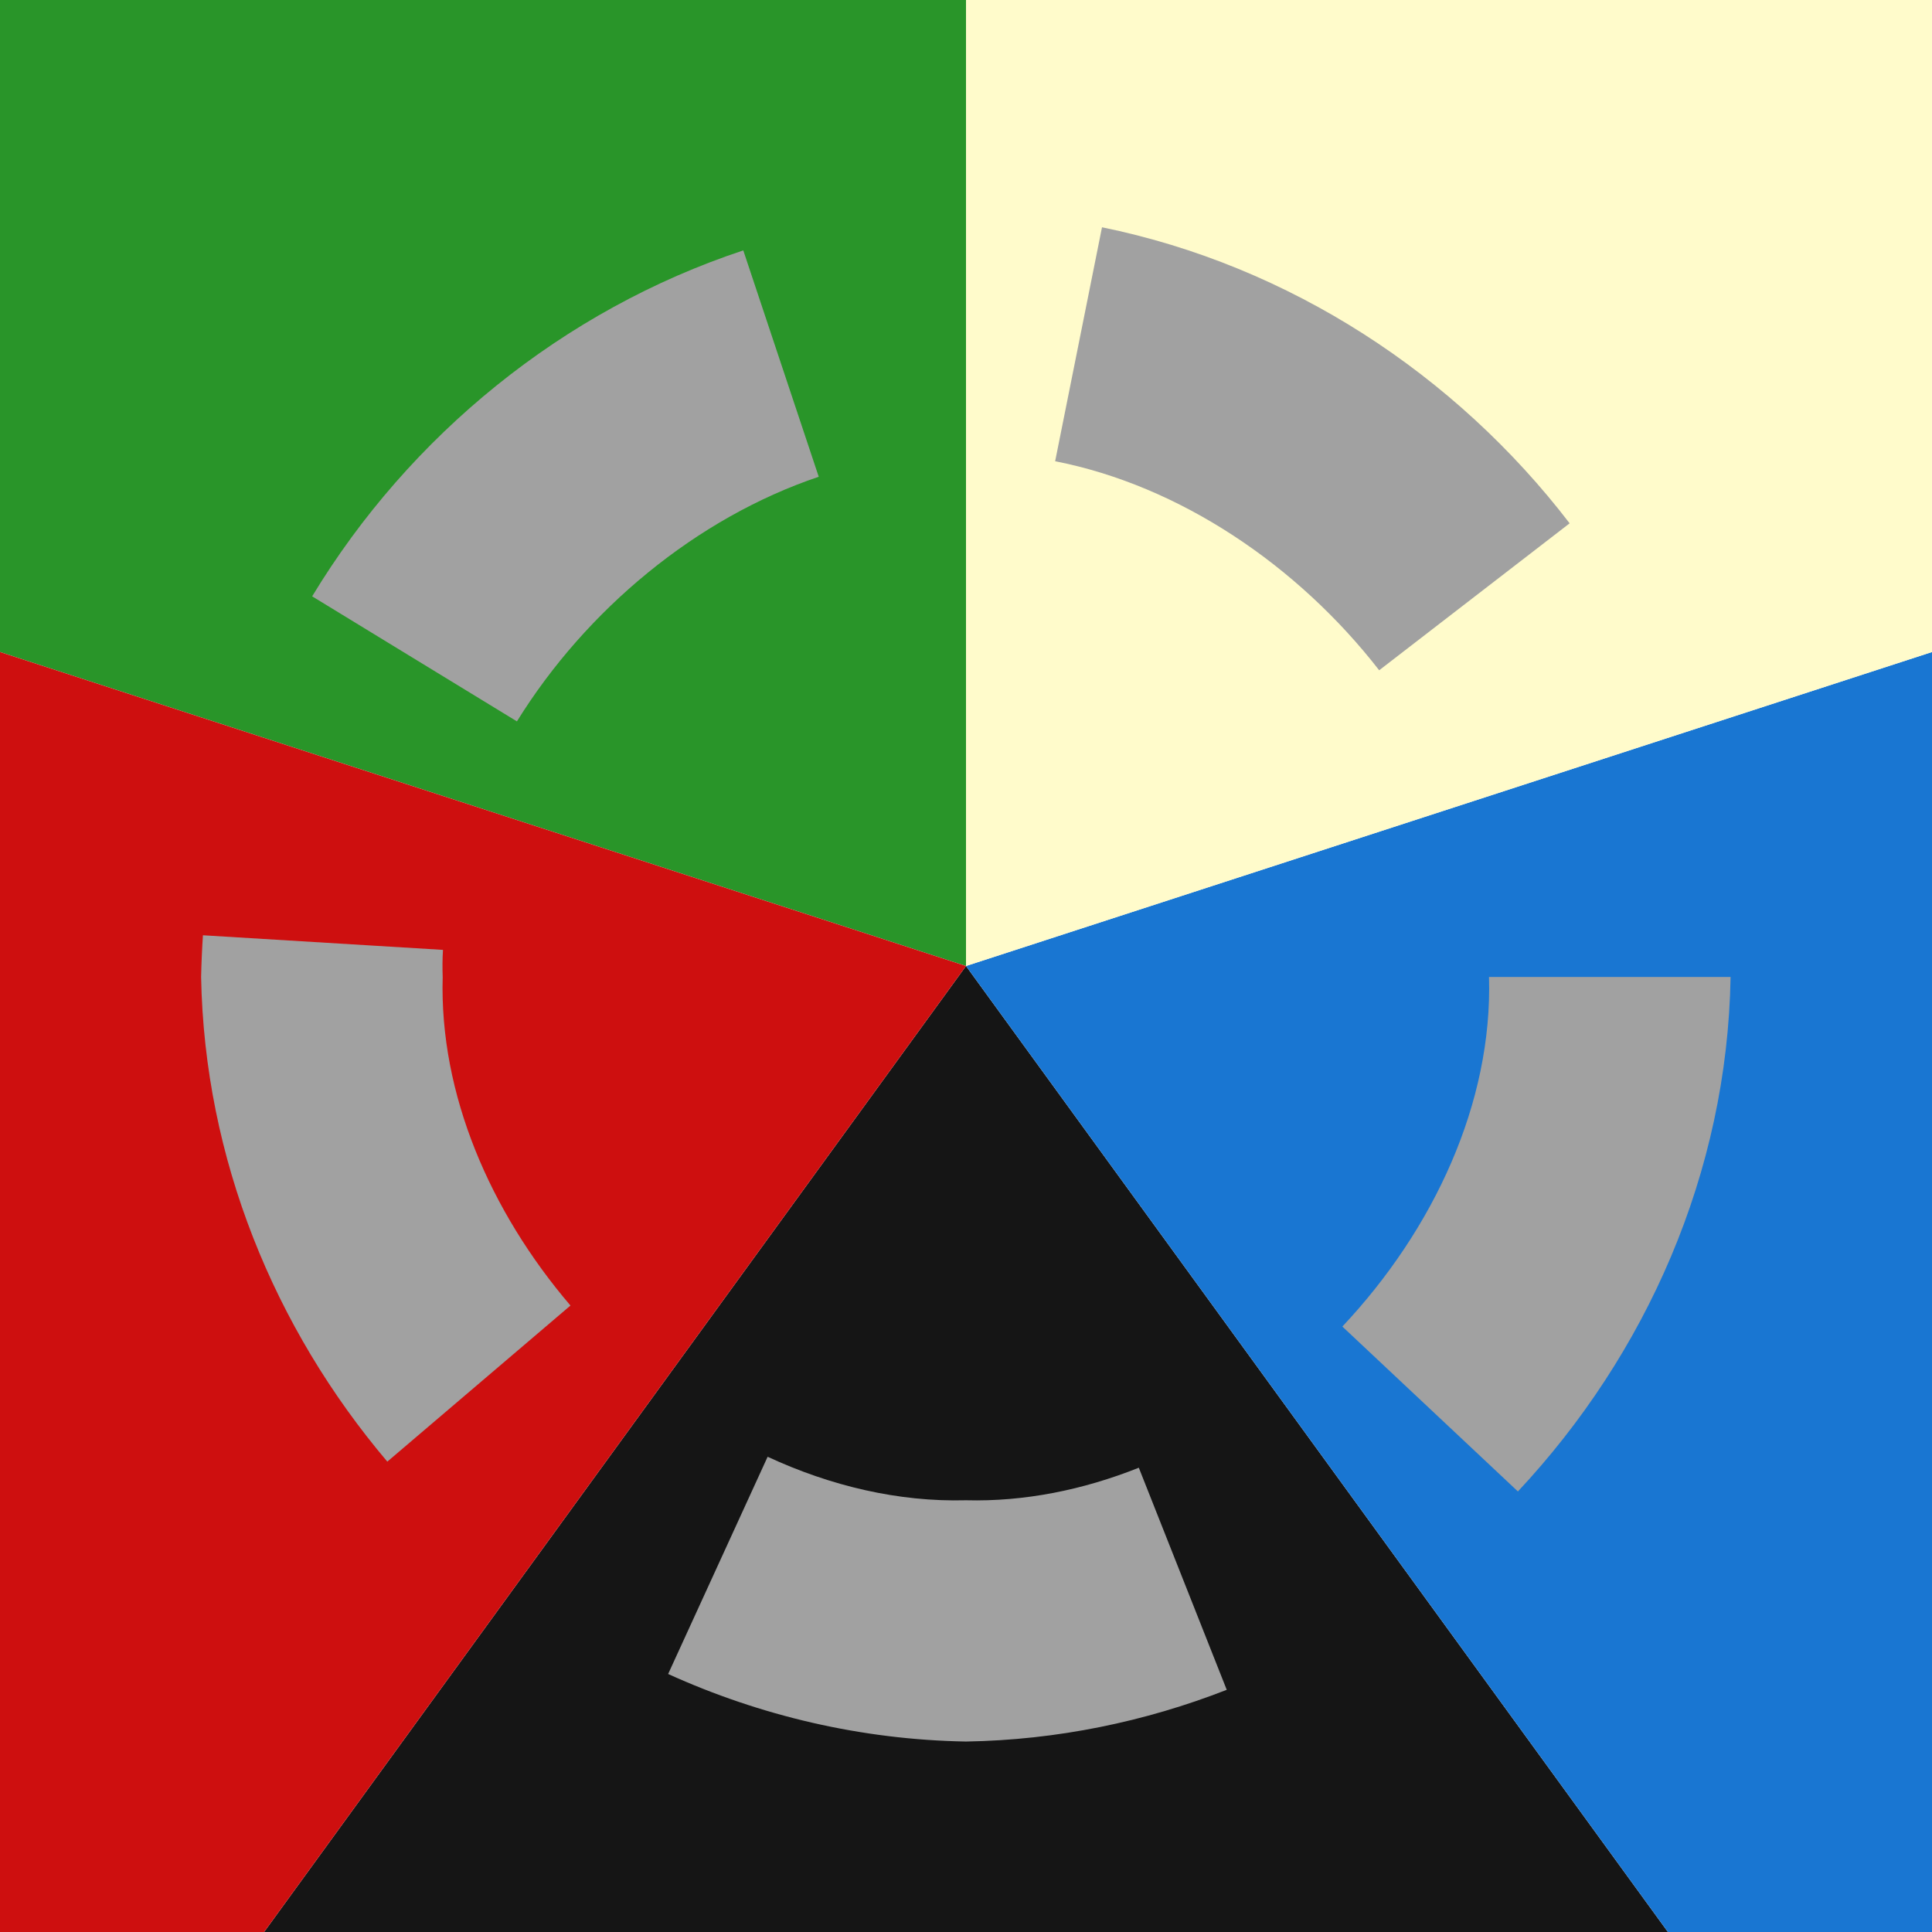
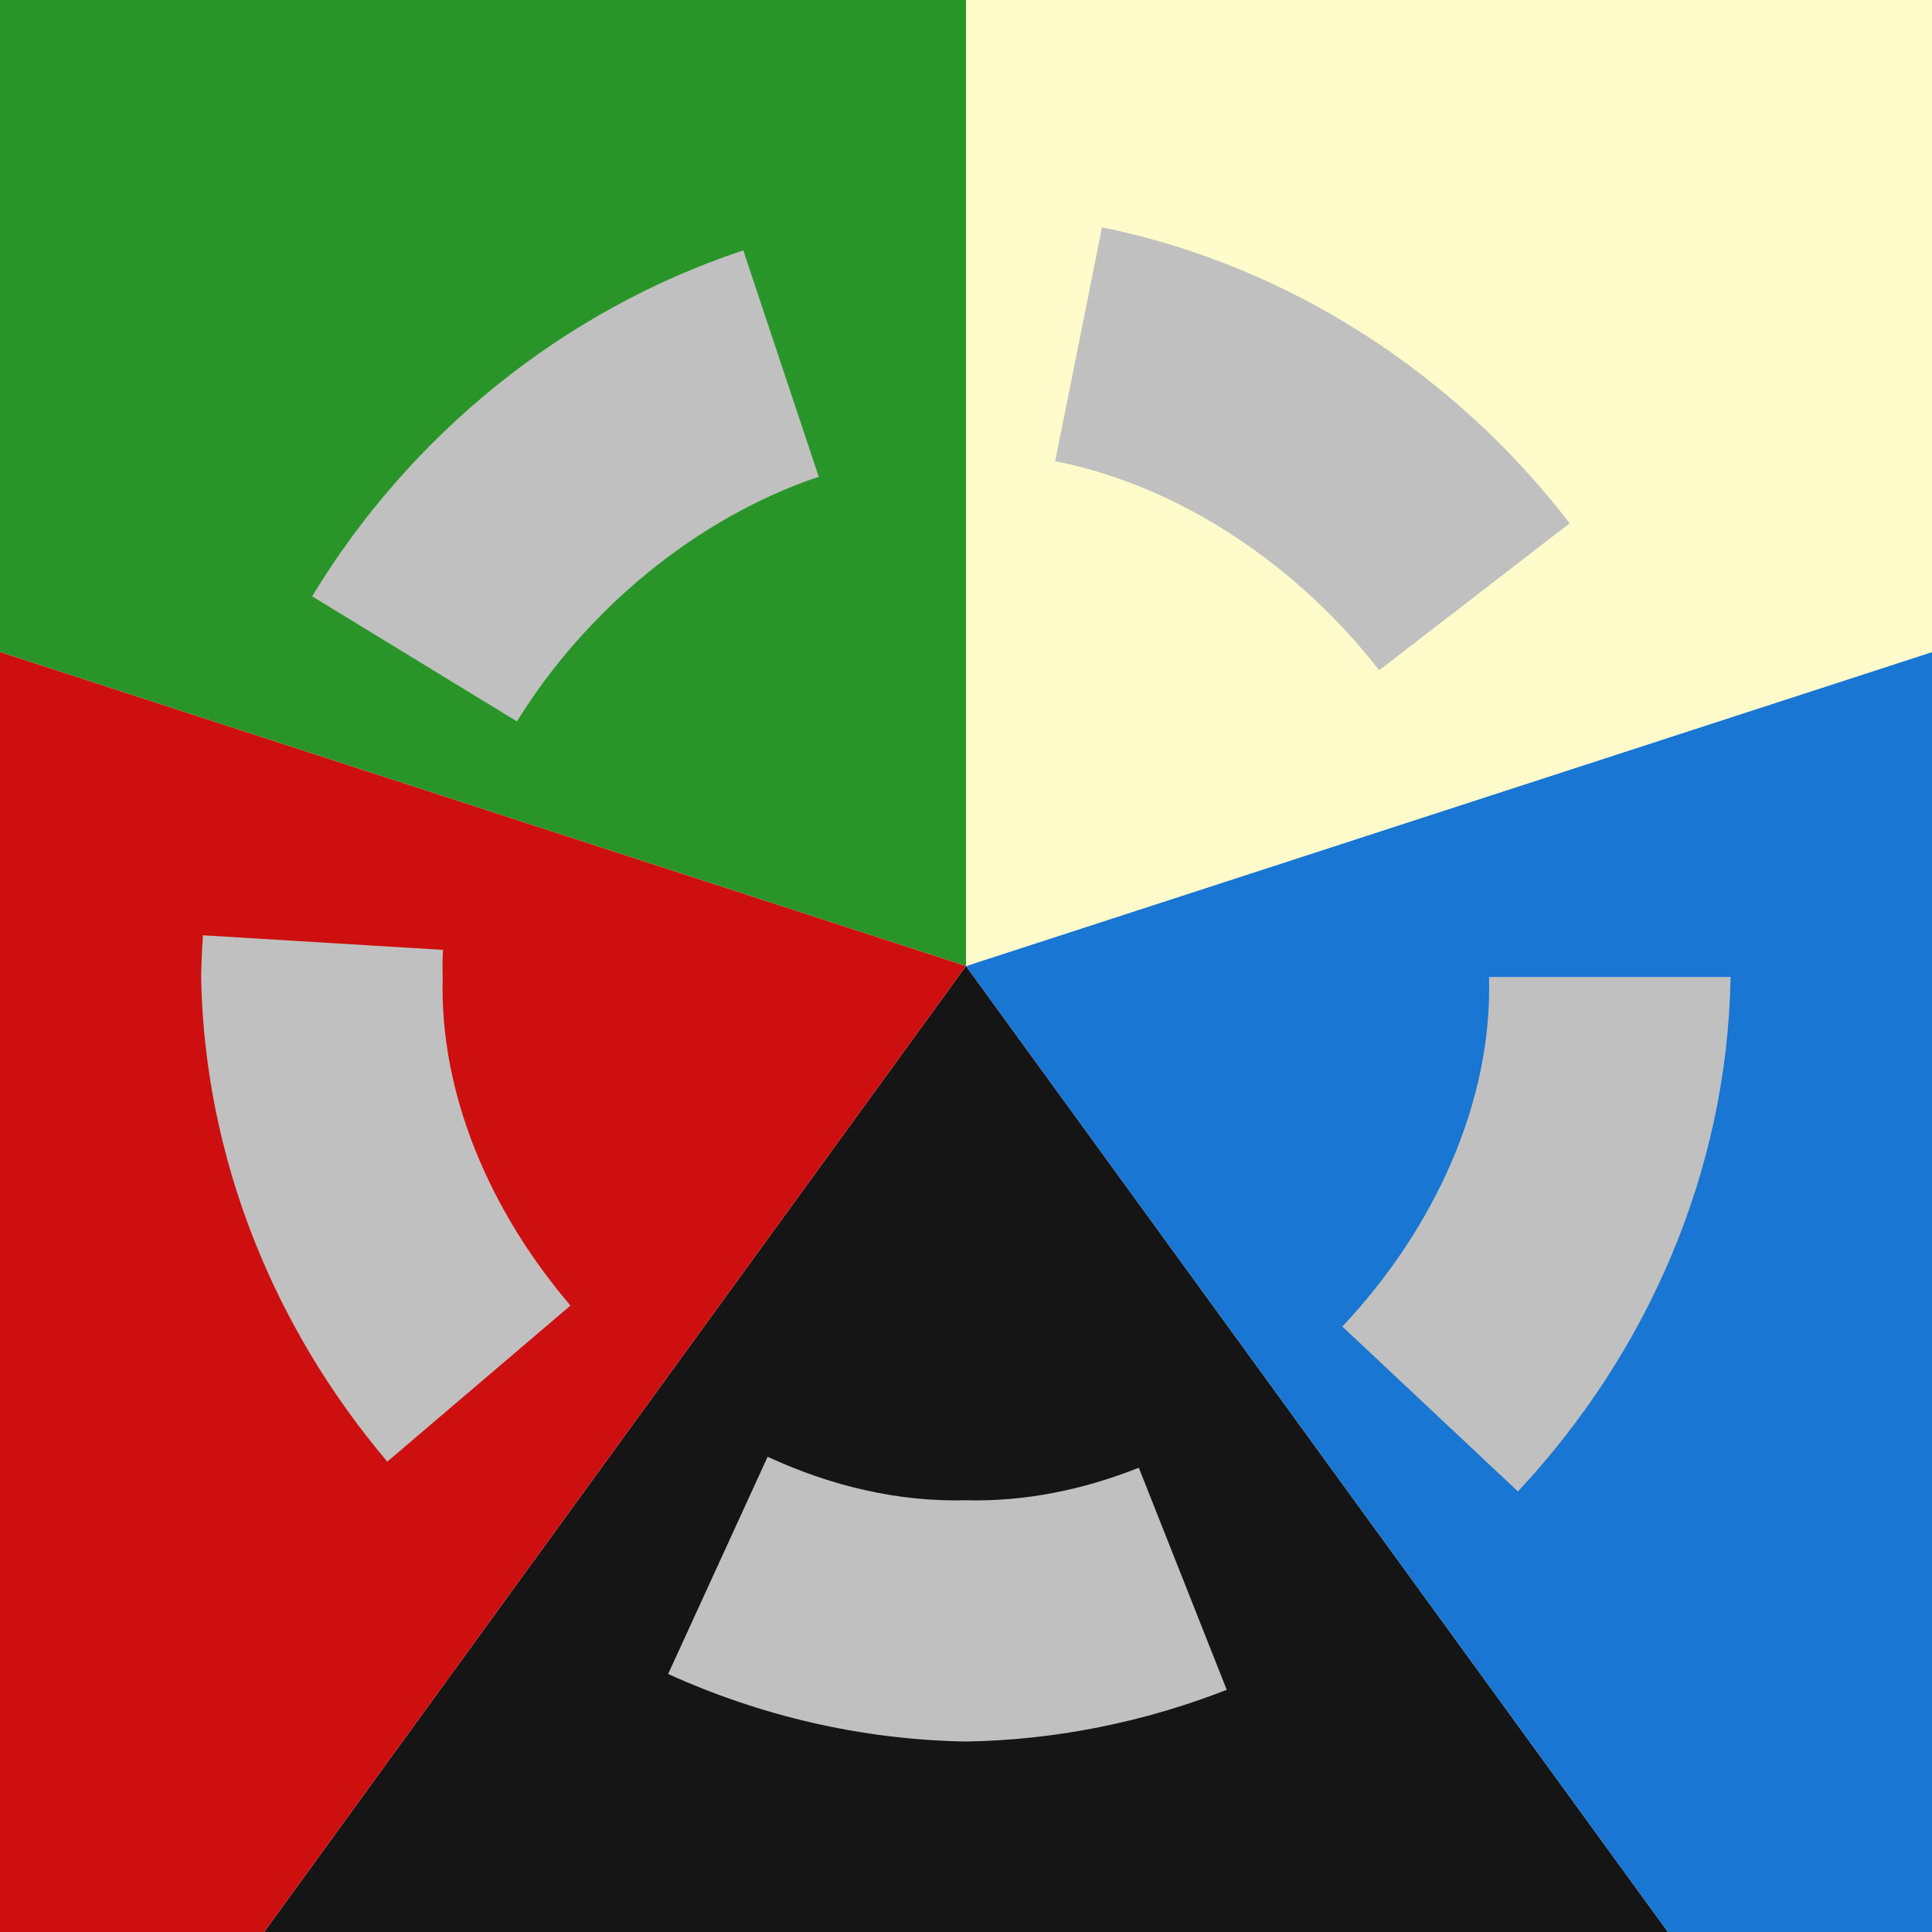
<svg xmlns="http://www.w3.org/2000/svg" width="24" height="24" viewBox="0 0 6.35 6.35" version="1.1" id="svg1121">
  <defs id="defs1115">
    <filter style="color-interpolation-filters:sRGB;" id="filter5745">
      <feColorMatrix values="0.21 0.72 0.072 0 0 0.21 0.72 0.072 0 0 0.21 0.72 0.072 0 0 0 0 0 1 0 " id="feColorMatrix5743" />
    </filter>
    <filter style="color-interpolation-filters:sRGB;" id="filter5749">
      <feColorMatrix values="0.21 0.72 0.072 0 0 0.21 0.72 0.072 0 0 0.21 0.72 0.072 0 0 0 0 0 1 0 " id="feColorMatrix5747" />
    </filter>
    <filter style="color-interpolation-filters:sRGB;" id="filter5753">
      <feColorMatrix values="0.21 0.72 0.072 0 0 0.21 0.72 0.072 0 0 0.21 0.72 0.072 0 0 0 0 0 1 0 " id="feColorMatrix5751" />
    </filter>
    <filter style="color-interpolation-filters:sRGB;" id="filter5757">
      <feColorMatrix values="0.21 0.72 0.072 0 0 0.21 0.72 0.072 0 0 0.21 0.72 0.072 0 0 0 0 0 1 0 " id="feColorMatrix5755" />
    </filter>
    <filter style="color-interpolation-filters:sRGB;" id="filter5761">
      <feColorMatrix values="0.21 0.72 0.072 0 0 0.21 0.72 0.072 0 0 0.21 0.72 0.072 0 0 0 0 0 1 0 " id="feColorMatrix5759" />
    </filter>
  </defs>
  <g id="layer1" transform="translate(0,-290.65)">
    <path style="fill:#151515;fill-opacity:1;stroke-width:0.265" d="M 3.175,293.825 0.868,297 H 5.482 Z" id="path4-7-2" />
    <path style="fill:#1976d2;fill-opacity:1;stroke-width:0.265" d="M 6.35,292.793 3.175,293.825 5.482,297 H 6.35 Z" id="path4-1-4-4" />
    <path style="fill:#fffbcb;fill-opacity:1;stroke-width:0.265" d="M 3.175,290.65 V 293.825 L 6.35,292.793 V 290.65 Z" id="path4-1-7-09-5" />
    <path style="fill:#299529;fill-opacity:1;stroke-width:0.265" d="M 0,290.65 V 292.793 L 3.175,293.825 V 290.65 Z" id="path4-1-7-0-4-5" />
    <path style="fill:#ce0f0f;fill-opacity:1;stroke-width:0.265" d="M 0,292.793 V 297 H 0.868 L 3.175,293.825 Z" id="path4-1-7-0-9-8-1" />
-     <path style="opacity:1;fill:#a1a1a1;fill-opacity:1;fill-rule:nonzero;stroke:none;stroke-width:0.794;stroke-linecap:round;stroke-linejoin:miter;stroke-miterlimit:0;stroke-dasharray:none;stroke-dashoffset:5.1;stroke-opacity:1" d="M 5.688,293.861 C 5.677,294.505 5.411,295.101 4.989,295.552 L 4.412,295.01 C 4.712,294.691 4.906,294.275 4.894,293.861 Z M 4.032,296.204 C 3.763,296.309 3.474,296.369 3.175,296.374 2.83,296.368 2.498,296.289 2.196,296.152 L 2.523,295.438 C 2.73,295.534 2.953,295.587 3.175,295.581 3.367,295.586 3.56,295.547 3.743,295.474 Z M 1.273,295.454 C 0.902,295.016 0.672,294.459 0.661,293.861 0.662,293.815 0.664,293.769 0.667,293.724 L 1.456,293.772 C 1.454,293.802 1.454,293.831 1.455,293.861 1.444,294.246 1.611,294.632 1.875,294.941 Z M 1.026,292.61 C 1.346,292.081 1.851,291.669 2.443,291.473 L 2.691,292.217 C 2.29,292.352 1.927,292.653 1.699,293.021 Z M 3.622,291.397 C 4.239,291.523 4.784,291.881 5.159,292.37 L 4.533,292.853 C 4.265,292.508 3.877,292.246 3.468,292.166 Z" id="path5636" />
+     <path style="opacity:1;fill:#c0c0c0;fill-opacity:1;fill-rule:nonzero;stroke:none;stroke-width:0.794;stroke-linecap:round;stroke-linejoin:miter;stroke-miterlimit:0;stroke-dasharray:none;stroke-dashoffset:5.1;stroke-opacity:1" d="M 5.688,293.861 C 5.677,294.505 5.411,295.101 4.989,295.552 L 4.412,295.01 C 4.712,294.691 4.906,294.275 4.894,293.861 Z M 4.032,296.204 C 3.763,296.309 3.474,296.369 3.175,296.374 2.83,296.368 2.498,296.289 2.196,296.152 L 2.523,295.438 C 2.73,295.534 2.953,295.587 3.175,295.581 3.367,295.586 3.56,295.547 3.743,295.474 Z M 1.273,295.454 C 0.902,295.016 0.672,294.459 0.661,293.861 0.662,293.815 0.664,293.769 0.667,293.724 L 1.456,293.772 C 1.454,293.802 1.454,293.831 1.455,293.861 1.444,294.246 1.611,294.632 1.875,294.941 Z M 1.026,292.61 C 1.346,292.081 1.851,291.669 2.443,291.473 L 2.691,292.217 C 2.29,292.352 1.927,292.653 1.699,293.021 Z M 3.622,291.397 C 4.239,291.523 4.784,291.881 5.159,292.37 L 4.533,292.853 C 4.265,292.508 3.877,292.246 3.468,292.166 Z" id="path5636" />
  </g>
</svg>
